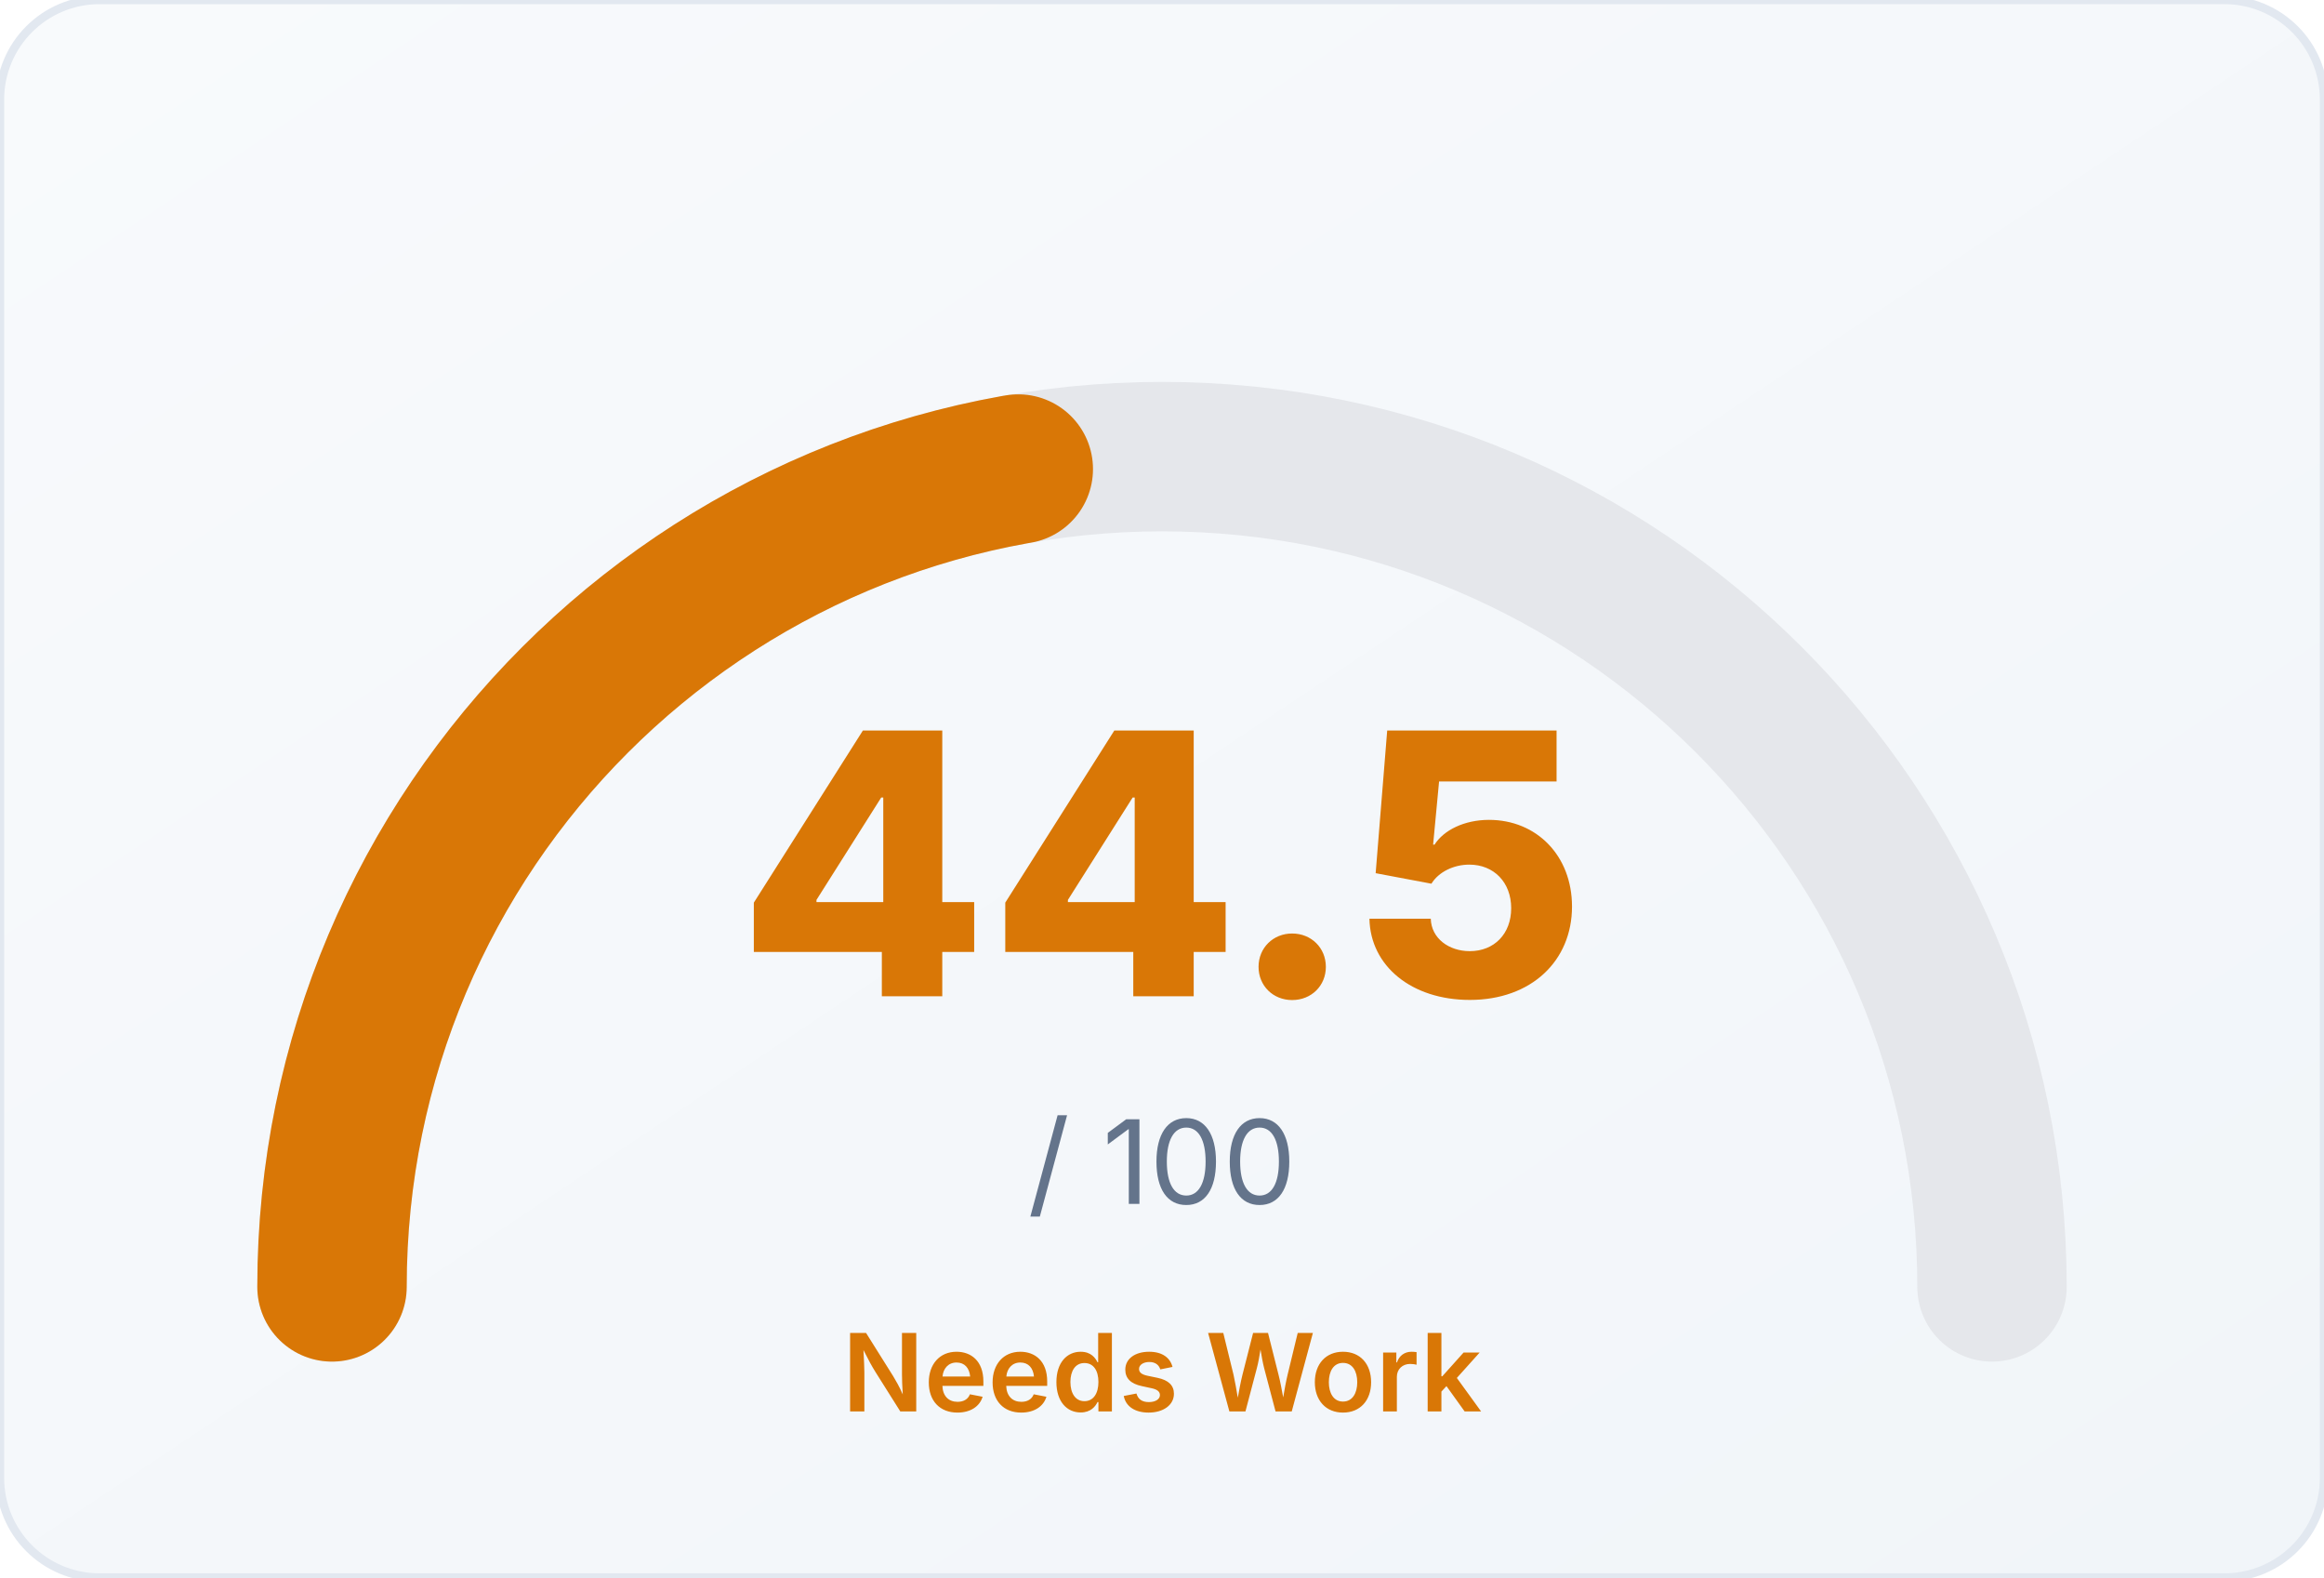
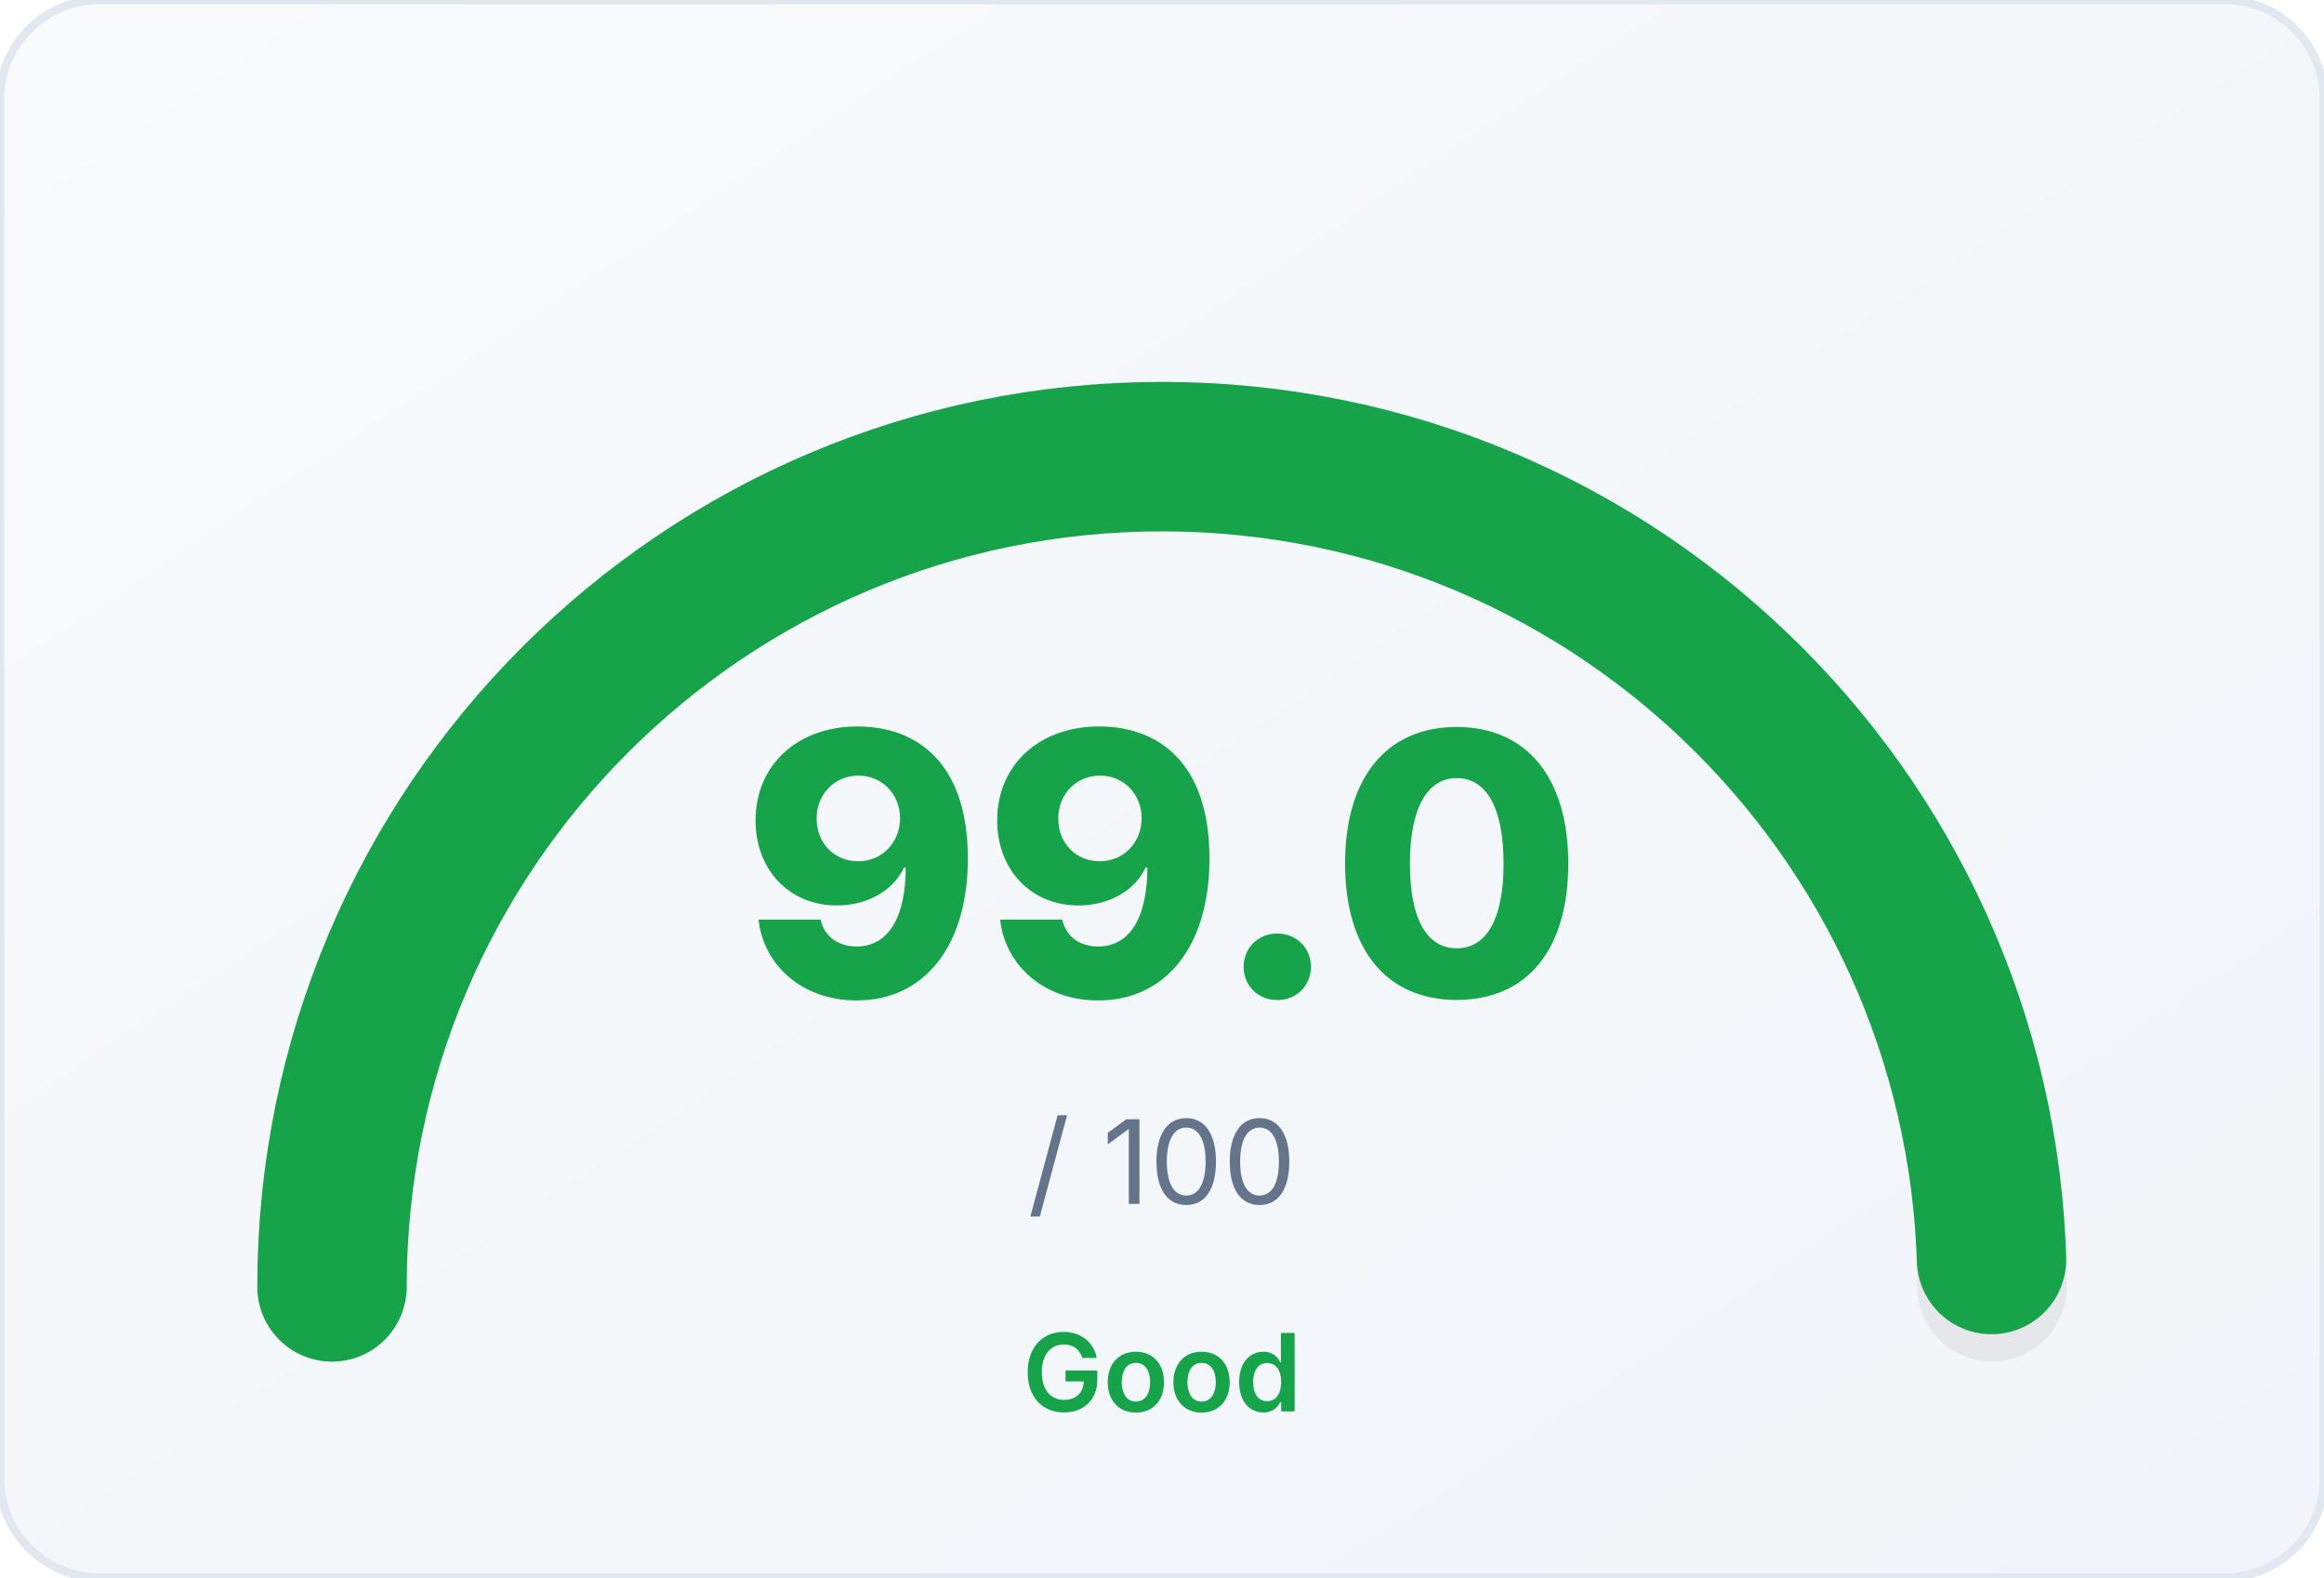
<svg xmlns="http://www.w3.org/2000/svg" viewBox="0 0 280 190" width="280" height="190">
  <defs>
    <linearGradient id="bg-grad" x1="0" y1="0" x2="1" y2="1">
      <stop offset="0%" stop-color="#f8fafc" />
      <stop offset="100%" stop-color="#f1f5f9" />
    </linearGradient>
  </defs>
  <rect width="280" height="190" rx="12" fill="url(#bg-grad)" stroke="#e2e8f0" stroke-width="1" />
  <path d="M 40 155 A 100 100 0 1 1 240 155" fill="none" stroke="#e5e7eb" stroke-width="18" stroke-linecap="round" />
-   <path d="M 40 155 A 100 100 0 1 1 240 155" fill="none" stroke="#d97706" stroke-width="18" stroke-linecap="round" stroke-dasharray="139.7 314.2" />
-   <text x="140" y="120" text-anchor="middle" font-family="system-ui, -apple-system, sans-serif" font-size="44" font-weight="800" fill="#d97706">44.5</text>
+   <path d="M 40 155 A 100 100 0 1 1 240 155" fill="none" stroke="#16a34a" stroke-width="18" stroke-linecap="round" stroke-dasharray="310.9 314.2" />
+   <text x="140" y="120" text-anchor="middle" font-family="system-ui, -apple-system, sans-serif" font-size="44" font-weight="800" fill="#16a34a">99.0</text>
  <text x="140" y="145" text-anchor="middle" font-family="system-ui, -apple-system, sans-serif" font-size="14" fill="#64748b">/ 100</text>
-   <text x="140" y="170" text-anchor="middle" font-family="system-ui, -apple-system, sans-serif" font-size="13" font-weight="600" fill="#d97706">Needs Work</text>
+   <text x="140" y="170" text-anchor="middle" font-family="system-ui, -apple-system, sans-serif" font-size="13" font-weight="600" fill="#16a34a">Good</text>
</svg>
